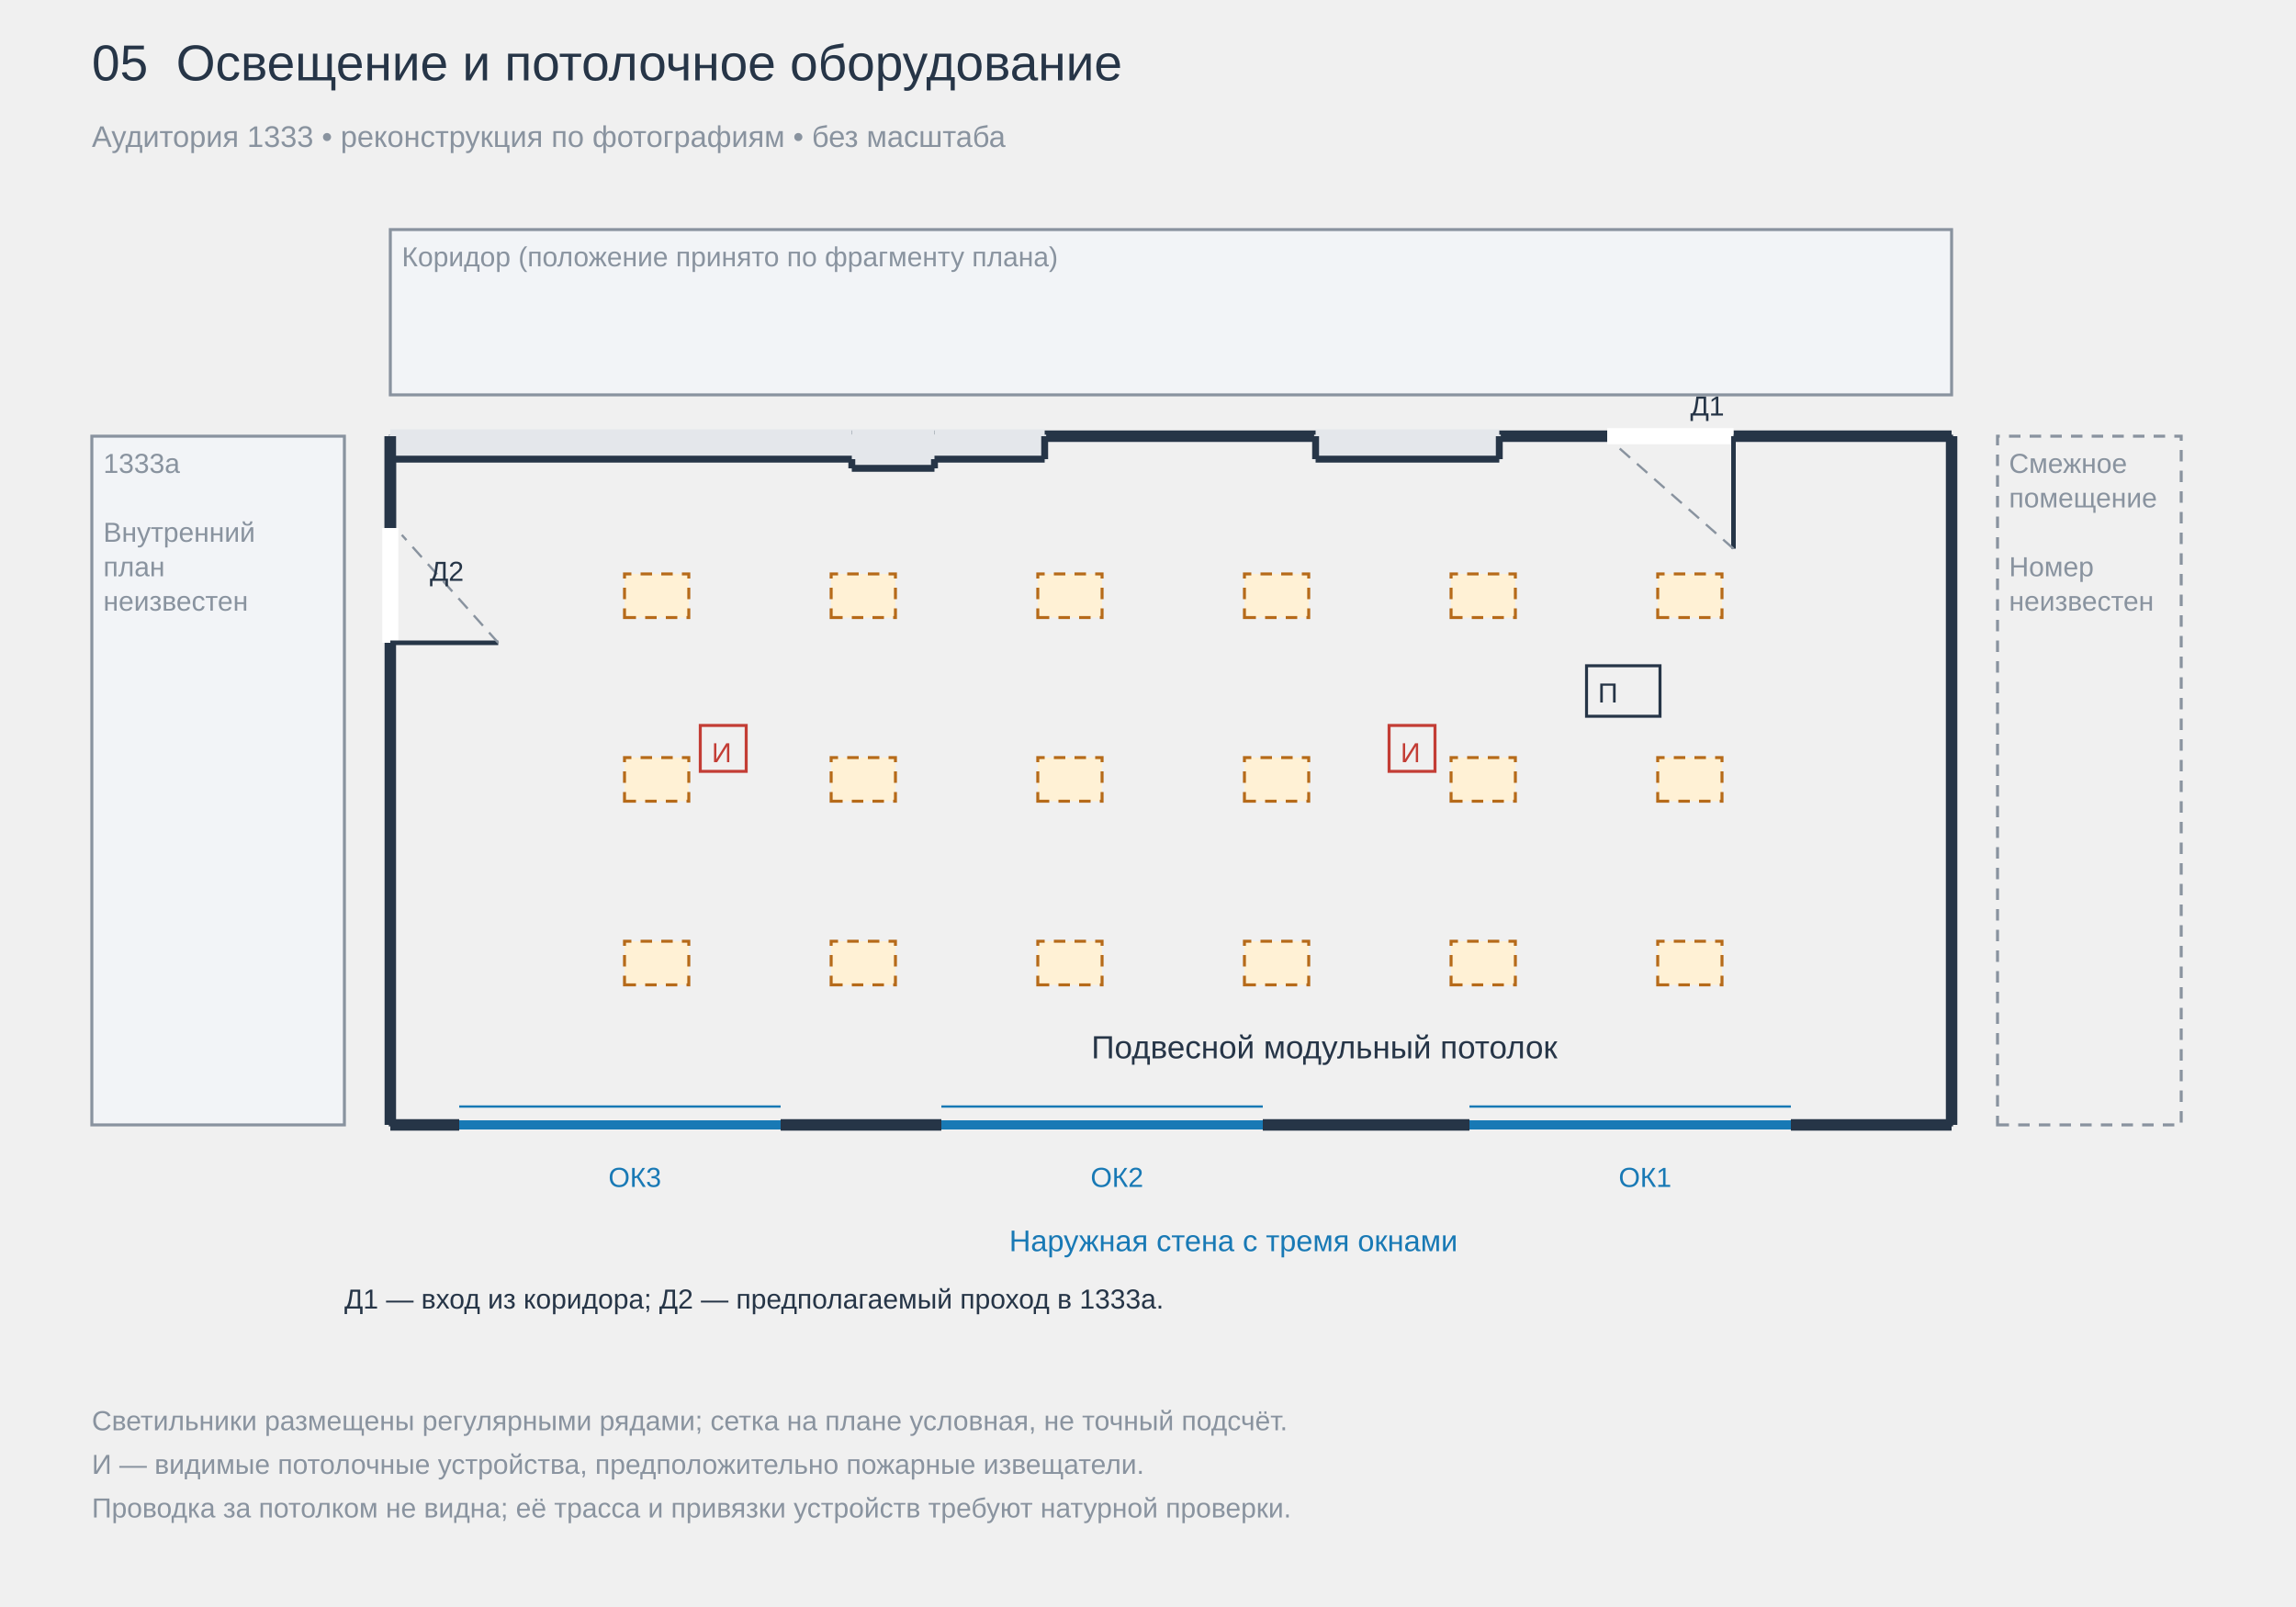
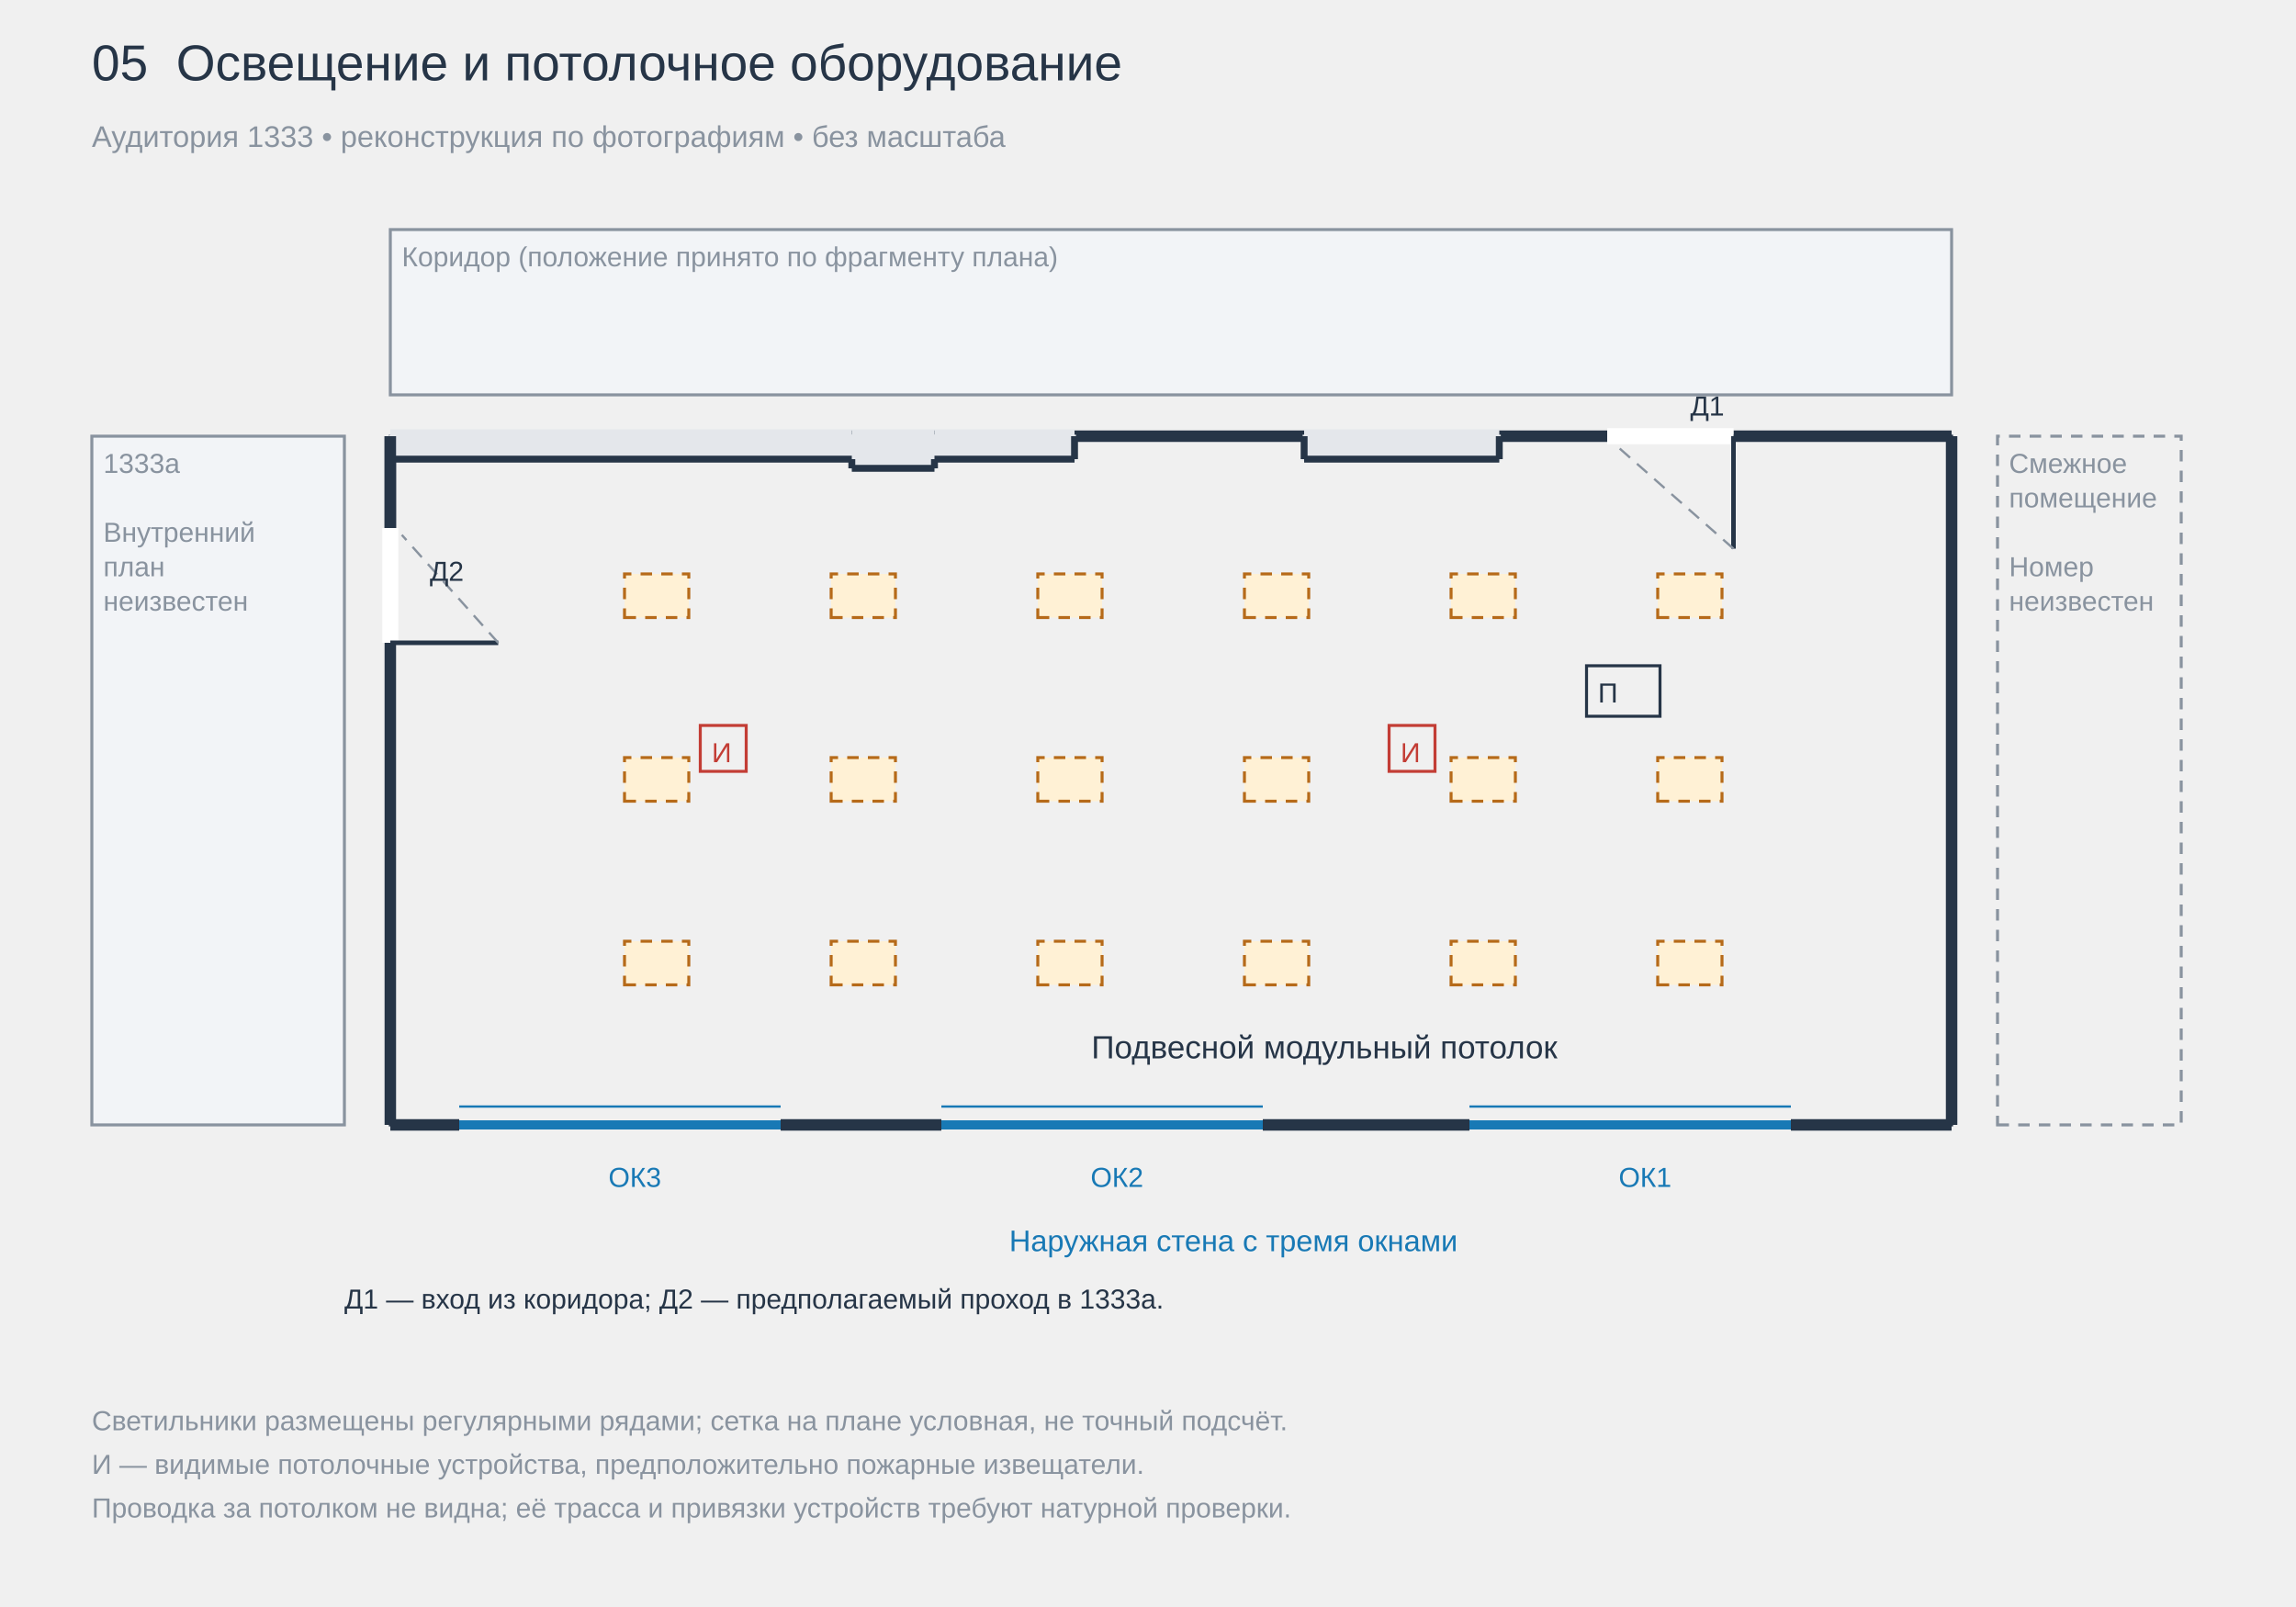
<svg xmlns="http://www.w3.org/2000/svg" version="1.1" width="1000" height="700" viewBox="0 0 1000 700">
  <text fill="#263547" xml:space="preserve" transform="matrix(1 0 -0 1 0 700)" font-size="22" font-family="Arial">
    <tspan y="-665" x="40 52.232 64.464 70.558 76.652 93.746 104.746 116.428 128.66 146.744 158.976 171.12 183.396 195.628 201.722 213.998 220.092 231.994 244.226 254.302 266.534 279.36 291.592 303.032 315.176 327.408 339.64 345.734 357.966 370.55 382.782 395.014 406.014 418.84 431.072 442.754 454.986 467.13 479.406">05  Освещение и потолочное оборудование</tspan>
  </text>
  <text fill="#89939f" xml:space="preserve" transform="matrix(1 0 -0 1 0 700)" font-size="13" font-family="Arial">
    <tspan y="-636" x="40 48.658 55.158 62.737 69.991 75.945 83.173 90.401 97.655 104.688 108.289 115.517 119.846 127.074 134.302 141.53 145.131 149.681 153.282 160.51 167.738 173.419 180.647 187.823 194.323 200.277 207.505 214.005 219.686 227.122 234.376 241.409 245.01 252.043 259.271 262.872 273.558 280.786 286.74 293.968 298.7 305.928 313.156 323.842 331.096 338.129 347.06 350.661 355.211 358.812 366.248 373.476 379.43 383.031 391.962 399.19 405.69 416.116 422.07 429.298 436.734">Аудитория 1­333 • реконструкция по фотографиям • без масштаба</tspan>
  </text>
  <path transform="matrix(1,0,0,-1,0,700)" d="M170 528H850V600H170Z" fill="#f2f4f7" />
  <path transform="matrix(1,0,0,-1,0,700)" stroke-width="1.3" stroke-linecap="butt" stroke-miterlimit="10" stroke-linejoin="miter" fill="none" stroke="#89939f" d="M170 528H850V600H170Z" />
  <text fill="#89939f" xml:space="preserve" transform="matrix(1 0 -0 1 0 700)" font-size="12" font-family="Arial">
    <tspan y="-584" x="175 181.984 188.656 195.328 202.024 209.02 215.692 222.364 225.688 229.684 236.176 242.848 249.844 256.516 264.532 271.204 277.828 284.524 291.196 294.52 301.012 307.684 314.38 321.004 327.496 332.992 339.664 342.988 349.48 356.152 359.476 369.34 376.012 382.684 387.052 395.296 401.968 408.592 414.088 420.088 423.412 429.904 436.9 443.572 450.196 456.868">Коридор (положение принято по фрагменту плана)</tspan>
  </text>
  <path transform="matrix(1,0,0,-1,0,700)" d="M40 210H150V510H40Z" fill="#f2f4f7" />
  <path transform="matrix(1,0,0,-1,0,700)" stroke-width="1.3" stroke-linecap="butt" stroke-miterlimit="10" stroke-linejoin="miter" fill="none" stroke="#89939f" d="M40 210H150V510H40Z" />
  <text fill="#89939f" xml:space="preserve" transform="matrix(1 0 -0 1 0 700)" font-size="12" font-family="Arial">
    <tspan y="-494" x="45 51.672 55.668 62.34 69.012 75.684">1­333а</tspan>
  </text>
  <text fill="#89939f" xml:space="preserve" transform="matrix(1 0 -0 1 0 700)" font-size="12" font-family="Arial">
    <tspan y="-464" x="45 52.992 59.616 65.616 71.112 77.784 84.456 91.08 97.704 104.4">Внутренний</tspan>
  </text>
  <text fill="#89939f" xml:space="preserve" transform="matrix(1 0 -0 1 0 700)" font-size="12" font-family="Arial">
    <tspan y="-449" x="45 51.492 58.488 65.16">план</tspan>
  </text>
  <text fill="#89939f" xml:space="preserve" transform="matrix(1 0 -0 1 0 700)" font-size="12" font-family="Arial">
    <tspan y="-434" x="45 51.624 58.296 64.992 70.488 76.86 83.532 89.532 95.028 101.7">неизвестен</tspan>
  </text>
  <path transform="matrix(1,0,0,-1,0,700)" stroke-width="1.3" stroke-linecap="butt" stroke-dasharray="5,4" stroke-miterlimit="10" stroke-linejoin="miter" fill="none" stroke="#89939f" d="M870 210H950V510H870Z" />
  <text fill="#89939f" xml:space="preserve" transform="matrix(1 0 -0 1 0 700)" font-size="12" font-family="Arial">
    <tspan y="-494" x="875 883.664 891.908 898.58 906.596 913.22 919.892">Смежное</tspan>
  </text>
  <text fill="#89939f" xml:space="preserve" transform="matrix(1 0 -0 1 0 700)" font-size="12" font-family="Arial">
    <tspan y="-479" x="875 881.492 888.164 896.408 903.08 912.944 919.616 926.24 932.936">помещение</tspan>
  </text>
  <text fill="#89939f" xml:space="preserve" transform="matrix(1 0 -0 1 0 700)" font-size="12" font-family="Arial">
    <tspan y="-449" x="875 883.664 890.336 898.58 905.252">Номер</tspan>
  </text>
  <text fill="#89939f" xml:space="preserve" transform="matrix(1 0 -0 1 0 700)" font-size="12" font-family="Arial">
    <tspan y="-434" x="875 881.624 888.296 894.992 900.488 906.86 913.532 919.532 925.028 931.7">неизвестен</tspan>
  </text>
  <path transform="matrix(1,0,0,-1,0,700)" stroke-width="1.3" stroke-linecap="butt" stroke-miterlimit="10" stroke-linejoin="miter" fill="none" stroke="#263547" d="M170 210H850V510H170Z" />
  <path transform="matrix(1,0,0,-1,0,700)" stroke-width="5" stroke-linecap="butt" stroke-miterlimit="10" stroke-linejoin="miter" fill="none" stroke="#263547" d="M850 510H755" />
  <path transform="matrix(1,0,0,-1,0,700)" stroke-width="5" stroke-linecap="butt" stroke-miterlimit="10" stroke-linejoin="miter" fill="none" stroke="#263547" d="M700 510H170" />
  <path transform="matrix(1,0,0,-1,0,700)" stroke-width="5" stroke-linecap="butt" stroke-miterlimit="10" stroke-linejoin="miter" fill="none" stroke="#263547" d="M850 510V210" />
  <path transform="matrix(1,0,0,-1,0,700)" stroke-width="5" stroke-linecap="butt" stroke-miterlimit="10" stroke-linejoin="miter" fill="none" stroke="#263547" d="M170 510V470" />
  <path transform="matrix(1,0,0,-1,0,700)" stroke-width="5" stroke-linecap="butt" stroke-miterlimit="10" stroke-linejoin="miter" fill="none" stroke="#263547" d="M170 420V210" />
  <path transform="matrix(1,0,0,-1,0,700)" stroke-width="5" stroke-linecap="butt" stroke-miterlimit="10" stroke-linejoin="miter" fill="none" stroke="#263547" d="M850 210H780" />
  <path transform="matrix(1,0,0,-1,0,700)" stroke-width="5" stroke-linecap="butt" stroke-miterlimit="10" stroke-linejoin="miter" fill="none" stroke="#263547" d="M640 210H550" />
  <path transform="matrix(1,0,0,-1,0,700)" stroke-width="5" stroke-linecap="butt" stroke-miterlimit="10" stroke-linejoin="miter" fill="none" stroke="#263547" d="M410 210H340" />
  <path transform="matrix(1,0,0,-1,0,700)" stroke-width="5" stroke-linecap="butt" stroke-miterlimit="10" stroke-linejoin="miter" fill="none" stroke="#263547" d="M200 210H170" />
  <path transform="matrix(1,0,0,-1,0,700)" stroke-width="7" stroke-linecap="butt" stroke-miterlimit="10" stroke-linejoin="miter" fill="none" stroke="#ffffff" d="M755 510H700" />
  <path transform="matrix(1,0,0,-1,0,700)" stroke-width="7" stroke-linecap="butt" stroke-miterlimit="10" stroke-linejoin="miter" fill="none" stroke="#ffffff" d="M170 470V420" />
  <path transform="matrix(1,0,0,-1,0,700)" stroke-width="2" stroke-linecap="butt" stroke-miterlimit="10" stroke-linejoin="miter" fill="none" stroke="#263547" d="M755 510V461" />
  <path transform="matrix(1,0,0,-1,0,700)" stroke-width="1" stroke-linecap="butt" stroke-dasharray="6,4" stroke-miterlimit="10" stroke-linejoin="miter" fill="none" stroke="#89939f" d="M755 461 705 505" />
  <text fill="#263547" xml:space="preserve" transform="matrix(1 0 -0 1 0 700)" font-size="12" font-family="Arial">
    <tspan y="-519" x="736.199 744.323">Д1</tspan>
  </text>
  <path transform="matrix(1,0,0,-1,0,700)" stroke-width="2" stroke-linecap="butt" stroke-miterlimit="10" stroke-linejoin="miter" fill="none" stroke="#263547" d="M170 420H217" />
  <path transform="matrix(1,0,0,-1,0,700)" stroke-width="1" stroke-linecap="butt" stroke-dasharray="6,4" stroke-miterlimit="10" stroke-linejoin="miter" fill="none" stroke="#89939f" d="M217 420 175 467" />
  <path transform="matrix(1,0,0,-1,0,700)" stroke-width="4" stroke-linecap="butt" stroke-miterlimit="10" stroke-linejoin="miter" fill="none" stroke="#1879b5" d="M780 210H640" />
  <path transform="matrix(1,0,0,-1,0,700)" stroke-width="1" stroke-linecap="butt" stroke-miterlimit="10" stroke-linejoin="miter" fill="none" stroke="#1879b5" d="M780 218H640" />
  <text fill="#1879b5" xml:space="preserve" transform="matrix(1 0 -0 1 0 700)" font-size="12" font-family="Arial">
    <tspan y="-183" x="705.002 714.326 721.31">ОК1</tspan>
  </text>
  <path transform="matrix(1,0,0,-1,0,700)" stroke-width="4" stroke-linecap="butt" stroke-miterlimit="10" stroke-linejoin="miter" fill="none" stroke="#1879b5" d="M550 210H410" />
  <path transform="matrix(1,0,0,-1,0,700)" stroke-width="1" stroke-linecap="butt" stroke-miterlimit="10" stroke-linejoin="miter" fill="none" stroke="#1879b5" d="M550 218H410" />
  <text fill="#1879b5" xml:space="preserve" transform="matrix(1 0 -0 1 0 700)" font-size="12" font-family="Arial">
    <tspan y="-183" x="475.002 484.326 491.31">ОК2</tspan>
  </text>
  <path transform="matrix(1,0,0,-1,0,700)" stroke-width="4" stroke-linecap="butt" stroke-miterlimit="10" stroke-linejoin="miter" fill="none" stroke="#1879b5" d="M340 210H200" />
  <path transform="matrix(1,0,0,-1,0,700)" stroke-width="1" stroke-linecap="butt" stroke-miterlimit="10" stroke-linejoin="miter" fill="none" stroke="#1879b5" d="M340 218H200" />
  <text fill="#1879b5" xml:space="preserve" transform="matrix(1 0 -0 1 0 700)" font-size="12" font-family="Arial">
    <tspan y="-183" x="265.002 274.326 281.31">ОК3</tspan>
  </text>
  <text fill="#1879b5" xml:space="preserve" transform="matrix(1 0 -0 1 0 700)" font-size="13" font-family="Arial">
    <tspan y="-155" x="439.549 448.935 456.163 463.391 469.891 478.575 485.751 492.979 500.012 503.613 510.113 516.067 523.295 530.471 537.699 541.3 547.8 551.401 557.355 564.583 571.811 580.742 587.775 591.376 598.605 604.285 611.462 618.69 627.621">Наружная стена с тремя окнами</tspan>
  </text>
-   <path transform="matrix(1,0,0,-1,0,700)" d="M573 500H653V510H573Z" fill="#e4e7eb" />
-   <path transform="matrix(1,0,0,-1,0,700)" stroke-width="1.3" stroke-linecap="butt" stroke-miterlimit="10" stroke-linejoin="miter" fill="none" stroke="#e4e7eb" d="M573 500H653V510H573Z" />
-   <path transform="matrix(1,0,0,-1,0,700)" stroke-width="6" stroke-linecap="butt" stroke-miterlimit="10" stroke-linejoin="miter" fill="none" stroke="#e4e7eb" d="M653 510H573" />
-   <path transform="matrix(1,0,0,-1,0,700)" d="M407 500H455V510H407Z" fill="#e4e7eb" />
-   <path transform="matrix(1,0,0,-1,0,700)" stroke-width="1.3" stroke-linecap="butt" stroke-miterlimit="10" stroke-linejoin="miter" fill="none" stroke="#e4e7eb" d="M407 500H455V510H407Z" />
-   <path transform="matrix(1,0,0,-1,0,700)" stroke-width="6" stroke-linecap="butt" stroke-miterlimit="10" stroke-linejoin="miter" fill="none" stroke="#e4e7eb" d="M455 510H407" />
+   <path transform="matrix(1,0,0,-1,0,700)" d="M568 500H653V510H568Z" fill="#e4e7eb" />
+   <path transform="matrix(1,0,0,-1,0,700)" stroke-width="1.3" stroke-linecap="butt" stroke-miterlimit="10" stroke-linejoin="miter" fill="none" stroke="#e4e7eb" d="M568 500H653V510H568Z" />
+   <path transform="matrix(1,0,0,-1,0,700)" stroke-width="6" stroke-linecap="butt" stroke-miterlimit="10" stroke-linejoin="miter" fill="none" stroke="#e4e7eb" d="M653 510H568" />
+   <path transform="matrix(1,0,0,-1,0,700)" d="M407 500H468V510H407Z" fill="#e4e7eb" />
+   <path transform="matrix(1,0,0,-1,0,700)" stroke-width="1.3" stroke-linecap="butt" stroke-miterlimit="10" stroke-linejoin="miter" fill="none" stroke="#e4e7eb" d="M407 500H468V510H407Z" />
+   <path transform="matrix(1,0,0,-1,0,700)" stroke-width="6" stroke-linecap="butt" stroke-miterlimit="10" stroke-linejoin="miter" fill="none" stroke="#e4e7eb" d="M468 510H407" />
  <path transform="matrix(1,0,0,-1,0,700)" d="M371 496H407V510H371Z" fill="#e4e7eb" />
  <path transform="matrix(1,0,0,-1,0,700)" stroke-width="1.3" stroke-linecap="butt" stroke-miterlimit="10" stroke-linejoin="miter" fill="none" stroke="#e4e7eb" d="M371 496H407V510H371Z" />
  <path transform="matrix(1,0,0,-1,0,700)" stroke-width="6" stroke-linecap="butt" stroke-miterlimit="10" stroke-linejoin="miter" fill="none" stroke="#e4e7eb" d="M407 510H371" />
  <path transform="matrix(1,0,0,-1,0,700)" d="M170 500H371V510H170Z" fill="#e4e7eb" />
  <path transform="matrix(1,0,0,-1,0,700)" stroke-width="1.3" stroke-linecap="butt" stroke-miterlimit="10" stroke-linejoin="miter" fill="none" stroke="#e4e7eb" d="M170 500H371V510H170Z" />
  <path transform="matrix(1,0,0,-1,0,700)" stroke-width="6" stroke-linecap="butt" stroke-miterlimit="10" stroke-linejoin="miter" fill="none" stroke="#e4e7eb" d="M371 510H170" />
  <path transform="matrix(1,0,0,-1,0,700)" stroke-width="3" stroke-linecap="butt" stroke-miterlimit="10" stroke-linejoin="miter" fill="none" stroke="#263547" d="M653 510V500" />
-   <path transform="matrix(1,0,0,-1,0,700)" stroke-width="3" stroke-linecap="butt" stroke-miterlimit="10" stroke-linejoin="miter" fill="none" stroke="#263547" d="M653 500H573" />
-   <path transform="matrix(1,0,0,-1,0,700)" stroke-width="3" stroke-linecap="butt" stroke-miterlimit="10" stroke-linejoin="miter" fill="none" stroke="#263547" d="M573 500V510" />
-   <path transform="matrix(1,0,0,-1,0,700)" stroke-width="3" stroke-linecap="butt" stroke-miterlimit="10" stroke-linejoin="miter" fill="none" stroke="#263547" d="M455 510V500" />
-   <path transform="matrix(1,0,0,-1,0,700)" stroke-width="3" stroke-linecap="butt" stroke-miterlimit="10" stroke-linejoin="miter" fill="none" stroke="#263547" d="M455 500H407" />
+   <path transform="matrix(1,0,0,-1,0,700)" stroke-width="3" stroke-linecap="butt" stroke-miterlimit="10" stroke-linejoin="miter" fill="none" stroke="#263547" d="M653 500H568" />
+   <path transform="matrix(1,0,0,-1,0,700)" stroke-width="3" stroke-linecap="butt" stroke-miterlimit="10" stroke-linejoin="miter" fill="none" stroke="#263547" d="M568 500V510" />
+   <path transform="matrix(1,0,0,-1,0,700)" stroke-width="3" stroke-linecap="butt" stroke-miterlimit="10" stroke-linejoin="miter" fill="none" stroke="#263547" d="M468 510V500" />
+   <path transform="matrix(1,0,0,-1,0,700)" stroke-width="3" stroke-linecap="butt" stroke-miterlimit="10" stroke-linejoin="miter" fill="none" stroke="#263547" d="M468 500H407" />
  <path transform="matrix(1,0,0,-1,0,700)" stroke-width="3" stroke-linecap="butt" stroke-miterlimit="10" stroke-linejoin="miter" fill="none" stroke="#263547" d="M407 500V496" />
  <path transform="matrix(1,0,0,-1,0,700)" stroke-width="3" stroke-linecap="butt" stroke-miterlimit="10" stroke-linejoin="miter" fill="none" stroke="#263547" d="M407 496H371" />
  <path transform="matrix(1,0,0,-1,0,700)" stroke-width="3" stroke-linecap="butt" stroke-miterlimit="10" stroke-linejoin="miter" fill="none" stroke="#263547" d="M371 496V500" />
  <path transform="matrix(1,0,0,-1,0,700)" stroke-width="3" stroke-linecap="butt" stroke-miterlimit="10" stroke-linejoin="miter" fill="none" stroke="#263547" d="M371 500H170" />
  <path transform="matrix(1,0,0,-1,0,700)" stroke-width="5" stroke-linecap="butt" stroke-miterlimit="10" stroke-linejoin="miter" fill="none" stroke="#263547" d="M170 510V470" />
  <text fill="#263547" xml:space="preserve" transform="matrix(1 0 -0 1 0 700)" font-size="12" font-family="Arial">
    <tspan y="-447" x="187.199 195.323">Д2</tspan>
  </text>
  <text fill="#263547" xml:space="preserve" transform="matrix(1 0 -0 1 0 700)" font-size="12" font-family="Arial">
    <tspan y="-130" x="150 158.124 164.796 168.12 180.12 183.444 189.816 195.816 202.488 209.484 212.808 219.504 225 228.324 233.568 240.24 246.912 253.608 260.604 267.276 273.948 280.62 283.944 287.268 295.392 302.064 305.388 317.388 320.712 327.204 333.876 340.548 347.544 354.036 360.708 367.704 374.376 378.744 385.416 392.088 400.332 408.948 415.644 418.968 425.46 432.132 438.804 444.804 451.476 458.472 461.796 468.168 471.492 478.164 482.16 488.832 495.504 502.176 508.848">Д1 — вход из коридора; Д2 — предполагаемый проход в 1­333а.</tspan>
  </text>
  <path transform="matrix(1,0,0,-1,0,700)" d="M722 431H750V450H722Z" fill="#fff1d5" />
  <path transform="matrix(1,0,0,-1,0,700)" stroke-width="1.3" stroke-linecap="butt" stroke-dasharray="5,4" stroke-miterlimit="10" stroke-linejoin="miter" fill="none" stroke="#b66a19" d="M722 431H750V450H722Z" />
  <path transform="matrix(1,0,0,-1,0,700)" d="M722 351H750V370H722Z" fill="#fff1d5" />
  <path transform="matrix(1,0,0,-1,0,700)" stroke-width="1.3" stroke-linecap="butt" stroke-dasharray="5,4" stroke-miterlimit="10" stroke-linejoin="miter" fill="none" stroke="#b66a19" d="M722 351H750V370H722Z" />
  <path transform="matrix(1,0,0,-1,0,700)" d="M722 271H750V290H722Z" fill="#fff1d5" />
  <path transform="matrix(1,0,0,-1,0,700)" stroke-width="1.3" stroke-linecap="butt" stroke-dasharray="5,4" stroke-miterlimit="10" stroke-linejoin="miter" fill="none" stroke="#b66a19" d="M722 271H750V290H722Z" />
  <path transform="matrix(1,0,0,-1,0,700)" d="M632 431H660V450H632Z" fill="#fff1d5" />
  <path transform="matrix(1,0,0,-1,0,700)" stroke-width="1.3" stroke-linecap="butt" stroke-dasharray="5,4" stroke-miterlimit="10" stroke-linejoin="miter" fill="none" stroke="#b66a19" d="M632 431H660V450H632Z" />
  <path transform="matrix(1,0,0,-1,0,700)" d="M632 351H660V370H632Z" fill="#fff1d5" />
  <path transform="matrix(1,0,0,-1,0,700)" stroke-width="1.3" stroke-linecap="butt" stroke-dasharray="5,4" stroke-miterlimit="10" stroke-linejoin="miter" fill="none" stroke="#b66a19" d="M632 351H660V370H632Z" />
  <path transform="matrix(1,0,0,-1,0,700)" d="M632 271H660V290H632Z" fill="#fff1d5" />
  <path transform="matrix(1,0,0,-1,0,700)" stroke-width="1.3" stroke-linecap="butt" stroke-dasharray="5,4" stroke-miterlimit="10" stroke-linejoin="miter" fill="none" stroke="#b66a19" d="M632 271H660V290H632Z" />
  <path transform="matrix(1,0,0,-1,0,700)" d="M542 431H570V450H542Z" fill="#fff1d5" />
  <path transform="matrix(1,0,0,-1,0,700)" stroke-width="1.3" stroke-linecap="butt" stroke-dasharray="5,4" stroke-miterlimit="10" stroke-linejoin="miter" fill="none" stroke="#b66a19" d="M542 431H570V450H542Z" />
  <path transform="matrix(1,0,0,-1,0,700)" d="M542 351H570V370H542Z" fill="#fff1d5" />
  <path transform="matrix(1,0,0,-1,0,700)" stroke-width="1.3" stroke-linecap="butt" stroke-dasharray="5,4" stroke-miterlimit="10" stroke-linejoin="miter" fill="none" stroke="#b66a19" d="M542 351H570V370H542Z" />
  <path transform="matrix(1,0,0,-1,0,700)" d="M542 271H570V290H542Z" fill="#fff1d5" />
  <path transform="matrix(1,0,0,-1,0,700)" stroke-width="1.3" stroke-linecap="butt" stroke-dasharray="5,4" stroke-miterlimit="10" stroke-linejoin="miter" fill="none" stroke="#b66a19" d="M542 271H570V290H542Z" />
  <path transform="matrix(1,0,0,-1,0,700)" d="M452 431H480V450H452Z" fill="#fff1d5" />
  <path transform="matrix(1,0,0,-1,0,700)" stroke-width="1.3" stroke-linecap="butt" stroke-dasharray="5,4" stroke-miterlimit="10" stroke-linejoin="miter" fill="none" stroke="#b66a19" d="M452 431H480V450H452Z" />
  <path transform="matrix(1,0,0,-1,0,700)" d="M452 351H480V370H452Z" fill="#fff1d5" />
  <path transform="matrix(1,0,0,-1,0,700)" stroke-width="1.3" stroke-linecap="butt" stroke-dasharray="5,4" stroke-miterlimit="10" stroke-linejoin="miter" fill="none" stroke="#b66a19" d="M452 351H480V370H452Z" />
  <path transform="matrix(1,0,0,-1,0,700)" d="M452 271H480V290H452Z" fill="#fff1d5" />
  <path transform="matrix(1,0,0,-1,0,700)" stroke-width="1.3" stroke-linecap="butt" stroke-dasharray="5,4" stroke-miterlimit="10" stroke-linejoin="miter" fill="none" stroke="#b66a19" d="M452 271H480V290H452Z" />
  <path transform="matrix(1,0,0,-1,0,700)" d="M362 431H390V450H362Z" fill="#fff1d5" />
  <path transform="matrix(1,0,0,-1,0,700)" stroke-width="1.3" stroke-linecap="butt" stroke-dasharray="5,4" stroke-miterlimit="10" stroke-linejoin="miter" fill="none" stroke="#b66a19" d="M362 431H390V450H362Z" />
  <path transform="matrix(1,0,0,-1,0,700)" d="M362 351H390V370H362Z" fill="#fff1d5" />
  <path transform="matrix(1,0,0,-1,0,700)" stroke-width="1.3" stroke-linecap="butt" stroke-dasharray="5,4" stroke-miterlimit="10" stroke-linejoin="miter" fill="none" stroke="#b66a19" d="M362 351H390V370H362Z" />
  <path transform="matrix(1,0,0,-1,0,700)" d="M362 271H390V290H362Z" fill="#fff1d5" />
  <path transform="matrix(1,0,0,-1,0,700)" stroke-width="1.3" stroke-linecap="butt" stroke-dasharray="5,4" stroke-miterlimit="10" stroke-linejoin="miter" fill="none" stroke="#b66a19" d="M362 271H390V290H362Z" />
  <path transform="matrix(1,0,0,-1,0,700)" d="M272 431H300V450H272Z" fill="#fff1d5" />
  <path transform="matrix(1,0,0,-1,0,700)" stroke-width="1.3" stroke-linecap="butt" stroke-dasharray="5,4" stroke-miterlimit="10" stroke-linejoin="miter" fill="none" stroke="#b66a19" d="M272 431H300V450H272Z" />
  <path transform="matrix(1,0,0,-1,0,700)" d="M272 351H300V370H272Z" fill="#fff1d5" />
  <path transform="matrix(1,0,0,-1,0,700)" stroke-width="1.3" stroke-linecap="butt" stroke-dasharray="5,4" stroke-miterlimit="10" stroke-linejoin="miter" fill="none" stroke="#b66a19" d="M272 351H300V370H272Z" />
  <path transform="matrix(1,0,0,-1,0,700)" d="M272 271H300V290H272Z" fill="#fff1d5" />
  <path transform="matrix(1,0,0,-1,0,700)" stroke-width="1.3" stroke-linecap="butt" stroke-dasharray="5,4" stroke-miterlimit="10" stroke-linejoin="miter" fill="none" stroke="#b66a19" d="M272 271H300V290H272Z" />
  <path transform="matrix(1,0,0,-1,0,700)" stroke-width="1.3" stroke-linecap="butt" stroke-miterlimit="10" stroke-linejoin="miter" fill="none" stroke="#263547" d="M691 388H723V410H691Z" />
  <text fill="#263547" xml:space="preserve" transform="matrix(1 0 -0 1 0 700)" font-size="12" font-family="Arial">
    <tspan y="-394" x="696">П</tspan>
  </text>
  <path transform="matrix(1,0,0,-1,0,700)" stroke-width="1.3" stroke-linecap="butt" stroke-miterlimit="10" stroke-linejoin="miter" fill="none" stroke="#c33d35" d="M605 364H625V384H605Z" />
  <text fill="#c33d35" xml:space="preserve" transform="matrix(1 0 -0 1 0 700)" font-size="12" font-family="Arial">
    <tspan y="-368" x="610">И</tspan>
  </text>
  <path transform="matrix(1,0,0,-1,0,700)" stroke-width="1.3" stroke-linecap="butt" stroke-miterlimit="10" stroke-linejoin="miter" fill="none" stroke="#c33d35" d="M305 364H325V384H305Z" />
  <text fill="#c33d35" xml:space="preserve" transform="matrix(1 0 -0 1 0 700)" font-size="12" font-family="Arial">
    <tspan y="-368" x="310">И</tspan>
  </text>
  <text fill="#263547" xml:space="preserve" transform="matrix(1 0 -0 1 0 700)" font-size="14" font-family="Arial">
    <tspan y="-239" x="475.339 485.391 493.175 501.337 508.771 516.555 523.555 531.283 539.067 546.879 550.757 560.375 568.159 576.321 583.321 591.483 598.763 606.491 616.543 624.355 628.233 635.807 643.591 650.003 657.787 665.949 673.733">Подвесной модульный потолок</tspan>
  </text>
  <text fill="#89939f" xml:space="preserve" transform="matrix(1 0 -0 1 0 700)" font-size="12" font-family="Arial">
    <tspan y="-77" x="40 48.664 55.036 61.708 67.204 73.9 80.896 87.136 93.76 100.456 105.7 112.396 115.72 122.392 129.064 134.56 142.804 149.476 159.34 166.012 172.636 181.252 184.576 191.248 197.92 202.288 208.288 215.284 221.776 228.448 235.072 243.688 251.932 258.628 261.952 268.624 275.116 282.112 288.784 297.028 303.724 307.048 310.372 316.372 323.044 328.54 333.784 340.456 343.78 350.404 357.076 360.4 366.892 373.888 380.56 387.184 393.856 397.18 403.18 409.18 416.176 422.848 429.22 435.844 442.516 449.008 452.332 455.656 462.28 468.952 472.276 477.772 484.444 490.684 497.308 505.924 512.62 515.944 522.436 529.108 536.104 542.104 548.344 555.016 560.512">Светильники размещены регулярными рядами; сетка на плане условная, не точный подсчёт.</tspan>
  </text>
  <text fill="#89939f" xml:space="preserve" transform="matrix(1 0 -0 1 0 700)" font-size="12" font-family="Arial">
    <tspan y="-58" x="40 48.616 51.94 63.94 67.264 73.636 80.332 87.328 94.024 102.268 110.884 117.556 120.88 127.372 134.044 139.54 146.212 153.208 159.88 166.12 172.744 181.36 188.032 191.356 197.356 203.356 208.852 215.524 222.196 228.892 234.892 240.388 246.76 253.432 256.756 260.08 266.572 273.244 279.916 286.912 293.404 300.076 307.072 313.744 321.76 328.456 333.952 340.624 347.62 353.86 360.484 367.156 370.48 376.972 383.644 391.66 398.332 405.004 411.628 420.244 426.916 430.24 436.936 442.432 448.804 455.476 465.34 472.012 477.508 484.18 491.176 497.872">И — видимые потолочные устройства, предположительно пожарные извещатели.</tspan>
  </text>
  <text fill="#89939f" xml:space="preserve" transform="matrix(1 0 -0 1 0 700)" font-size="12" font-family="Arial">
    <tspan y="-39" x="40 48.616 55.288 61.96 68.332 75.004 82 87.244 93.916 97.24 102.736 109.408 112.732 119.224 125.896 131.392 138.064 145.06 150.304 156.976 165.22 168.544 175.168 181.84 185.164 191.536 198.232 205.228 211.852 218.524 221.848 225.172 231.844 238.516 241.84 247.336 254.008 260.68 266.68 272.68 279.352 282.676 289.372 292.696 299.188 305.86 312.556 318.928 325.42 330.916 336.16 342.856 346.18 352.18 358.18 363.676 370.348 377.02 383.716 389.716 395.212 401.584 404.908 410.404 417.076 423.748 430.612 436.612 445.612 451.108 454.432 461.056 467.728 473.224 479.224 485.896 492.52 499.192 505.888 509.212 515.704 522.376 529.048 535.42 542.092 548.764 554.008 560.704">Проводка за потолком не видна; её трасса и привязки устройств требуют натурной проверки.</tspan>
  </text>
</svg>
